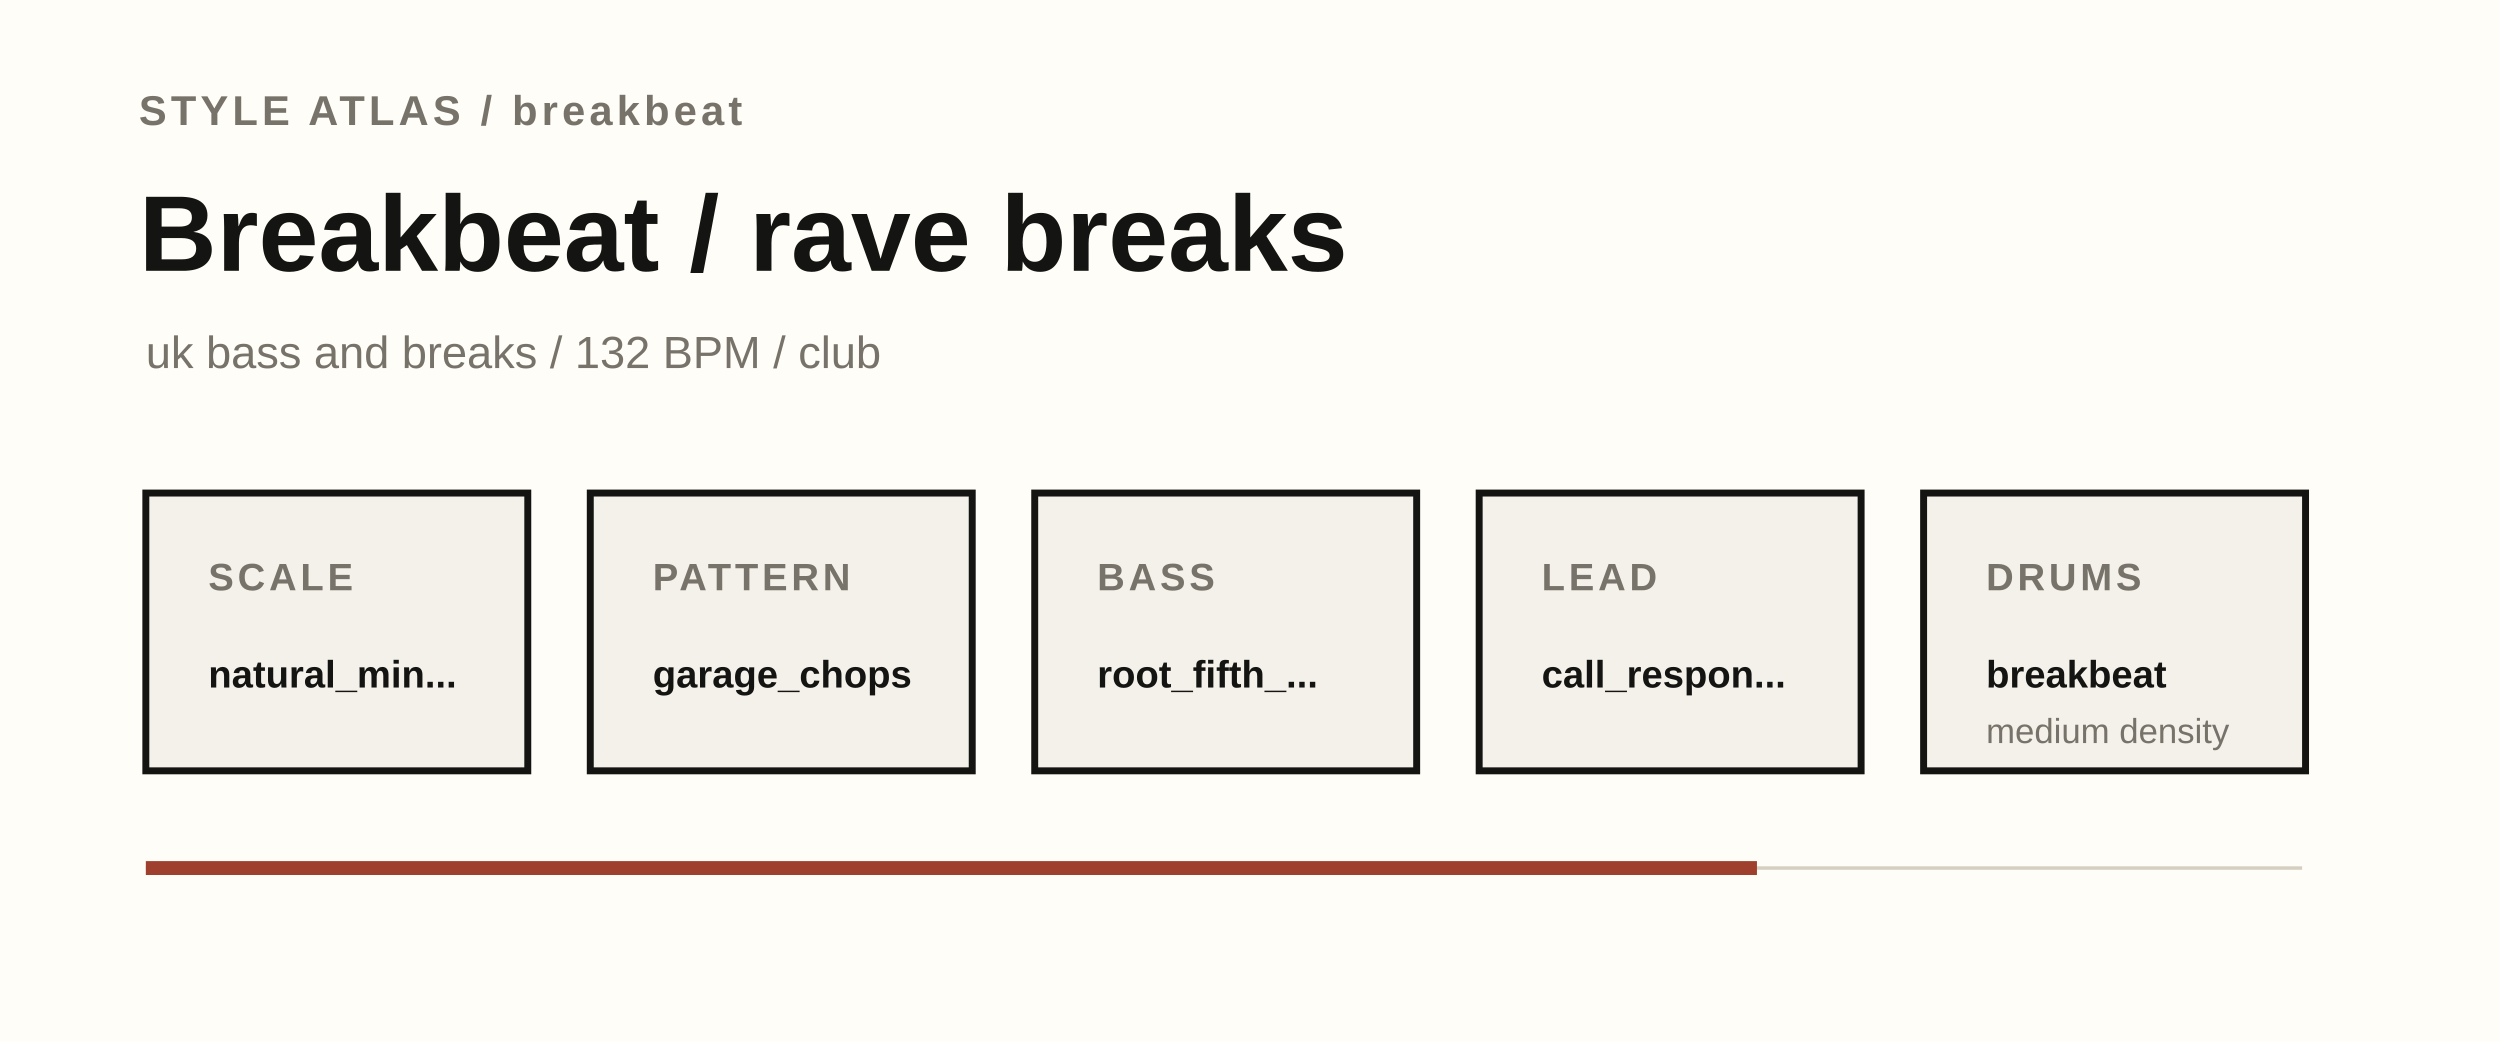
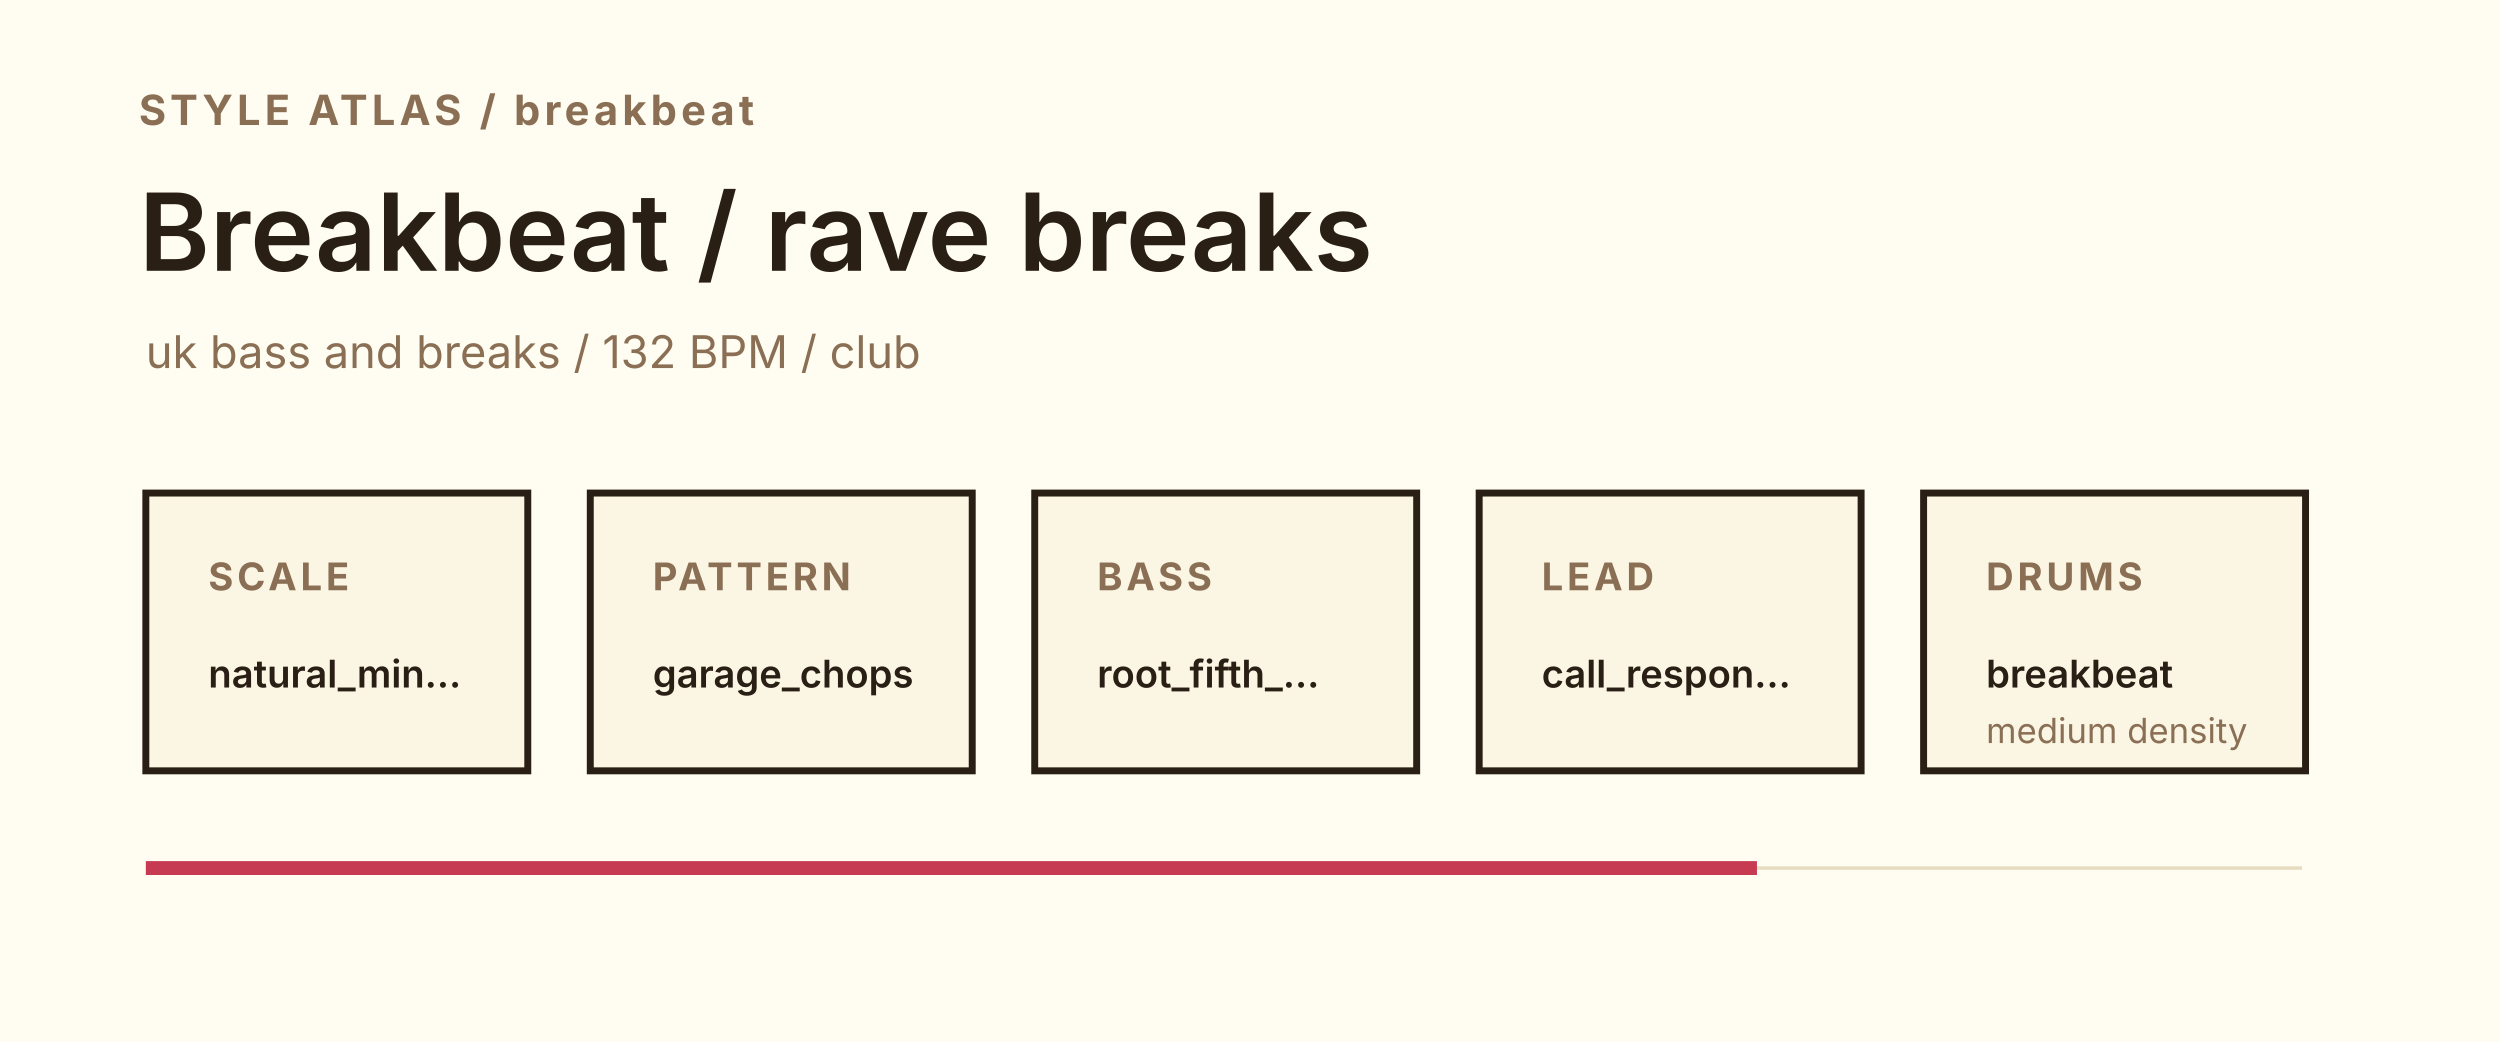
<svg xmlns="http://www.w3.org/2000/svg" viewBox="0 0 720 300" role="img" aria-labelledby="title desc">
-   <rect width="720" height="300" fill="#fffdf7" />
-   <text x="40" y="36" fill="#77736a" font-family="Avenir Next, Helvetica Neue, Arial, sans-serif" font-size="12" font-weight="700" letter-spacing="1.2">STYLE ATLAS / breakbeat</text>
-   <text x="40" y="78" fill="#141412" font-family="Avenir Next, Helvetica Neue, Arial, sans-serif" font-size="31" font-weight="600">Breakbeat / rave breaks</text>
-   <text x="42" y="106" fill="#77736a" font-family="Avenir Next, Helvetica Neue, Arial, sans-serif" font-size="13">uk bass and breaks / 132 BPM / club</text>
-   <g fill="#f4f1ea" stroke="#141412" stroke-width="2">
+   <rect width="720" height="300" fill="#fffdf2" />
+   <text x="40" y="36" fill="#8a6f55" font-family="Inter, 'Avenir Next', 'Neue Haas Grotesk Text', 'Helvetica Neue', ui-sans-serif, system-ui, -apple-system, BlinkMacSystemFont, 'Segoe UI', sans-serif" font-size="12" font-weight="700" letter-spacing="1.2">STYLE ATLAS / breakbeat</text>
+   <text x="40" y="78" fill="#2a1f15" font-family="Inter, 'Avenir Next', 'Neue Haas Grotesk Text', 'Helvetica Neue', ui-sans-serif, system-ui, -apple-system, BlinkMacSystemFont, 'Segoe UI', sans-serif" font-size="31" font-weight="600">Breakbeat / rave breaks</text>
+   <text x="42" y="106" fill="#8a6f55" font-family="Inter, 'Avenir Next', 'Neue Haas Grotesk Text', 'Helvetica Neue', ui-sans-serif, system-ui, -apple-system, BlinkMacSystemFont, 'Segoe UI', sans-serif" font-size="13">uk bass and breaks / 132 BPM / club</text>
+   <g fill="#fbf6e4" stroke="#2a1f15" stroke-width="2">
    <rect x="42" y="142" width="110" height="80" />
    <rect x="170" y="142" width="110" height="80" />
    <rect x="298" y="142" width="110" height="80" />
    <rect x="426" y="142" width="110" height="80" />
    <rect x="554" y="142" width="110" height="80" />
  </g>
-   <g font-family="Avenir Next, Helvetica Neue, Arial, sans-serif">
-     <g fill="#77736a" font-size="11" font-weight="700" letter-spacing="1.1">
+   <g font-family="Inter, 'Avenir Next', 'Neue Haas Grotesk Text', 'Helvetica Neue', ui-sans-serif, system-ui, -apple-system, BlinkMacSystemFont, 'Segoe UI', sans-serif">
+     <g fill="#8a6f55" font-size="11" font-weight="700" letter-spacing="1.1">
      <text x="60" y="170">SCALE</text>
      <text x="188" y="170">PATTERN</text>
      <text x="316" y="170">BASS</text>
      <text x="444" y="170">LEAD</text>
      <text x="572" y="170">DRUMS</text>
    </g>
-     <g fill="#141412" font-size="11" font-weight="600">
+     <g fill="#2a1f15" font-size="11" font-weight="600">
      <text x="60" y="198">natural_min...</text>
      <text x="188" y="198">garage_chops</text>
      <text x="316" y="198">root_fifth_...</text>
      <text x="444" y="198">call_respon...</text>
      <text x="572" y="198">breakbeat</text>
    </g>
-     <text x="572" y="214" fill="#77736a" font-size="10">medium density</text>
+     <text x="572" y="214" fill="#8a6f55" font-size="10">medium density</text>
  </g>
-   <path d="M42 250h621" stroke="#d5cfc2" stroke-width="1" />
-   <path d="M42 250h464" stroke="#9f3f2d" stroke-width="4" />
+   <path d="M42 250h621" stroke="#e8dcc0" stroke-width="1" />
+   <path d="M42 250h464" stroke="#c63a52" stroke-width="4" />
</svg>
